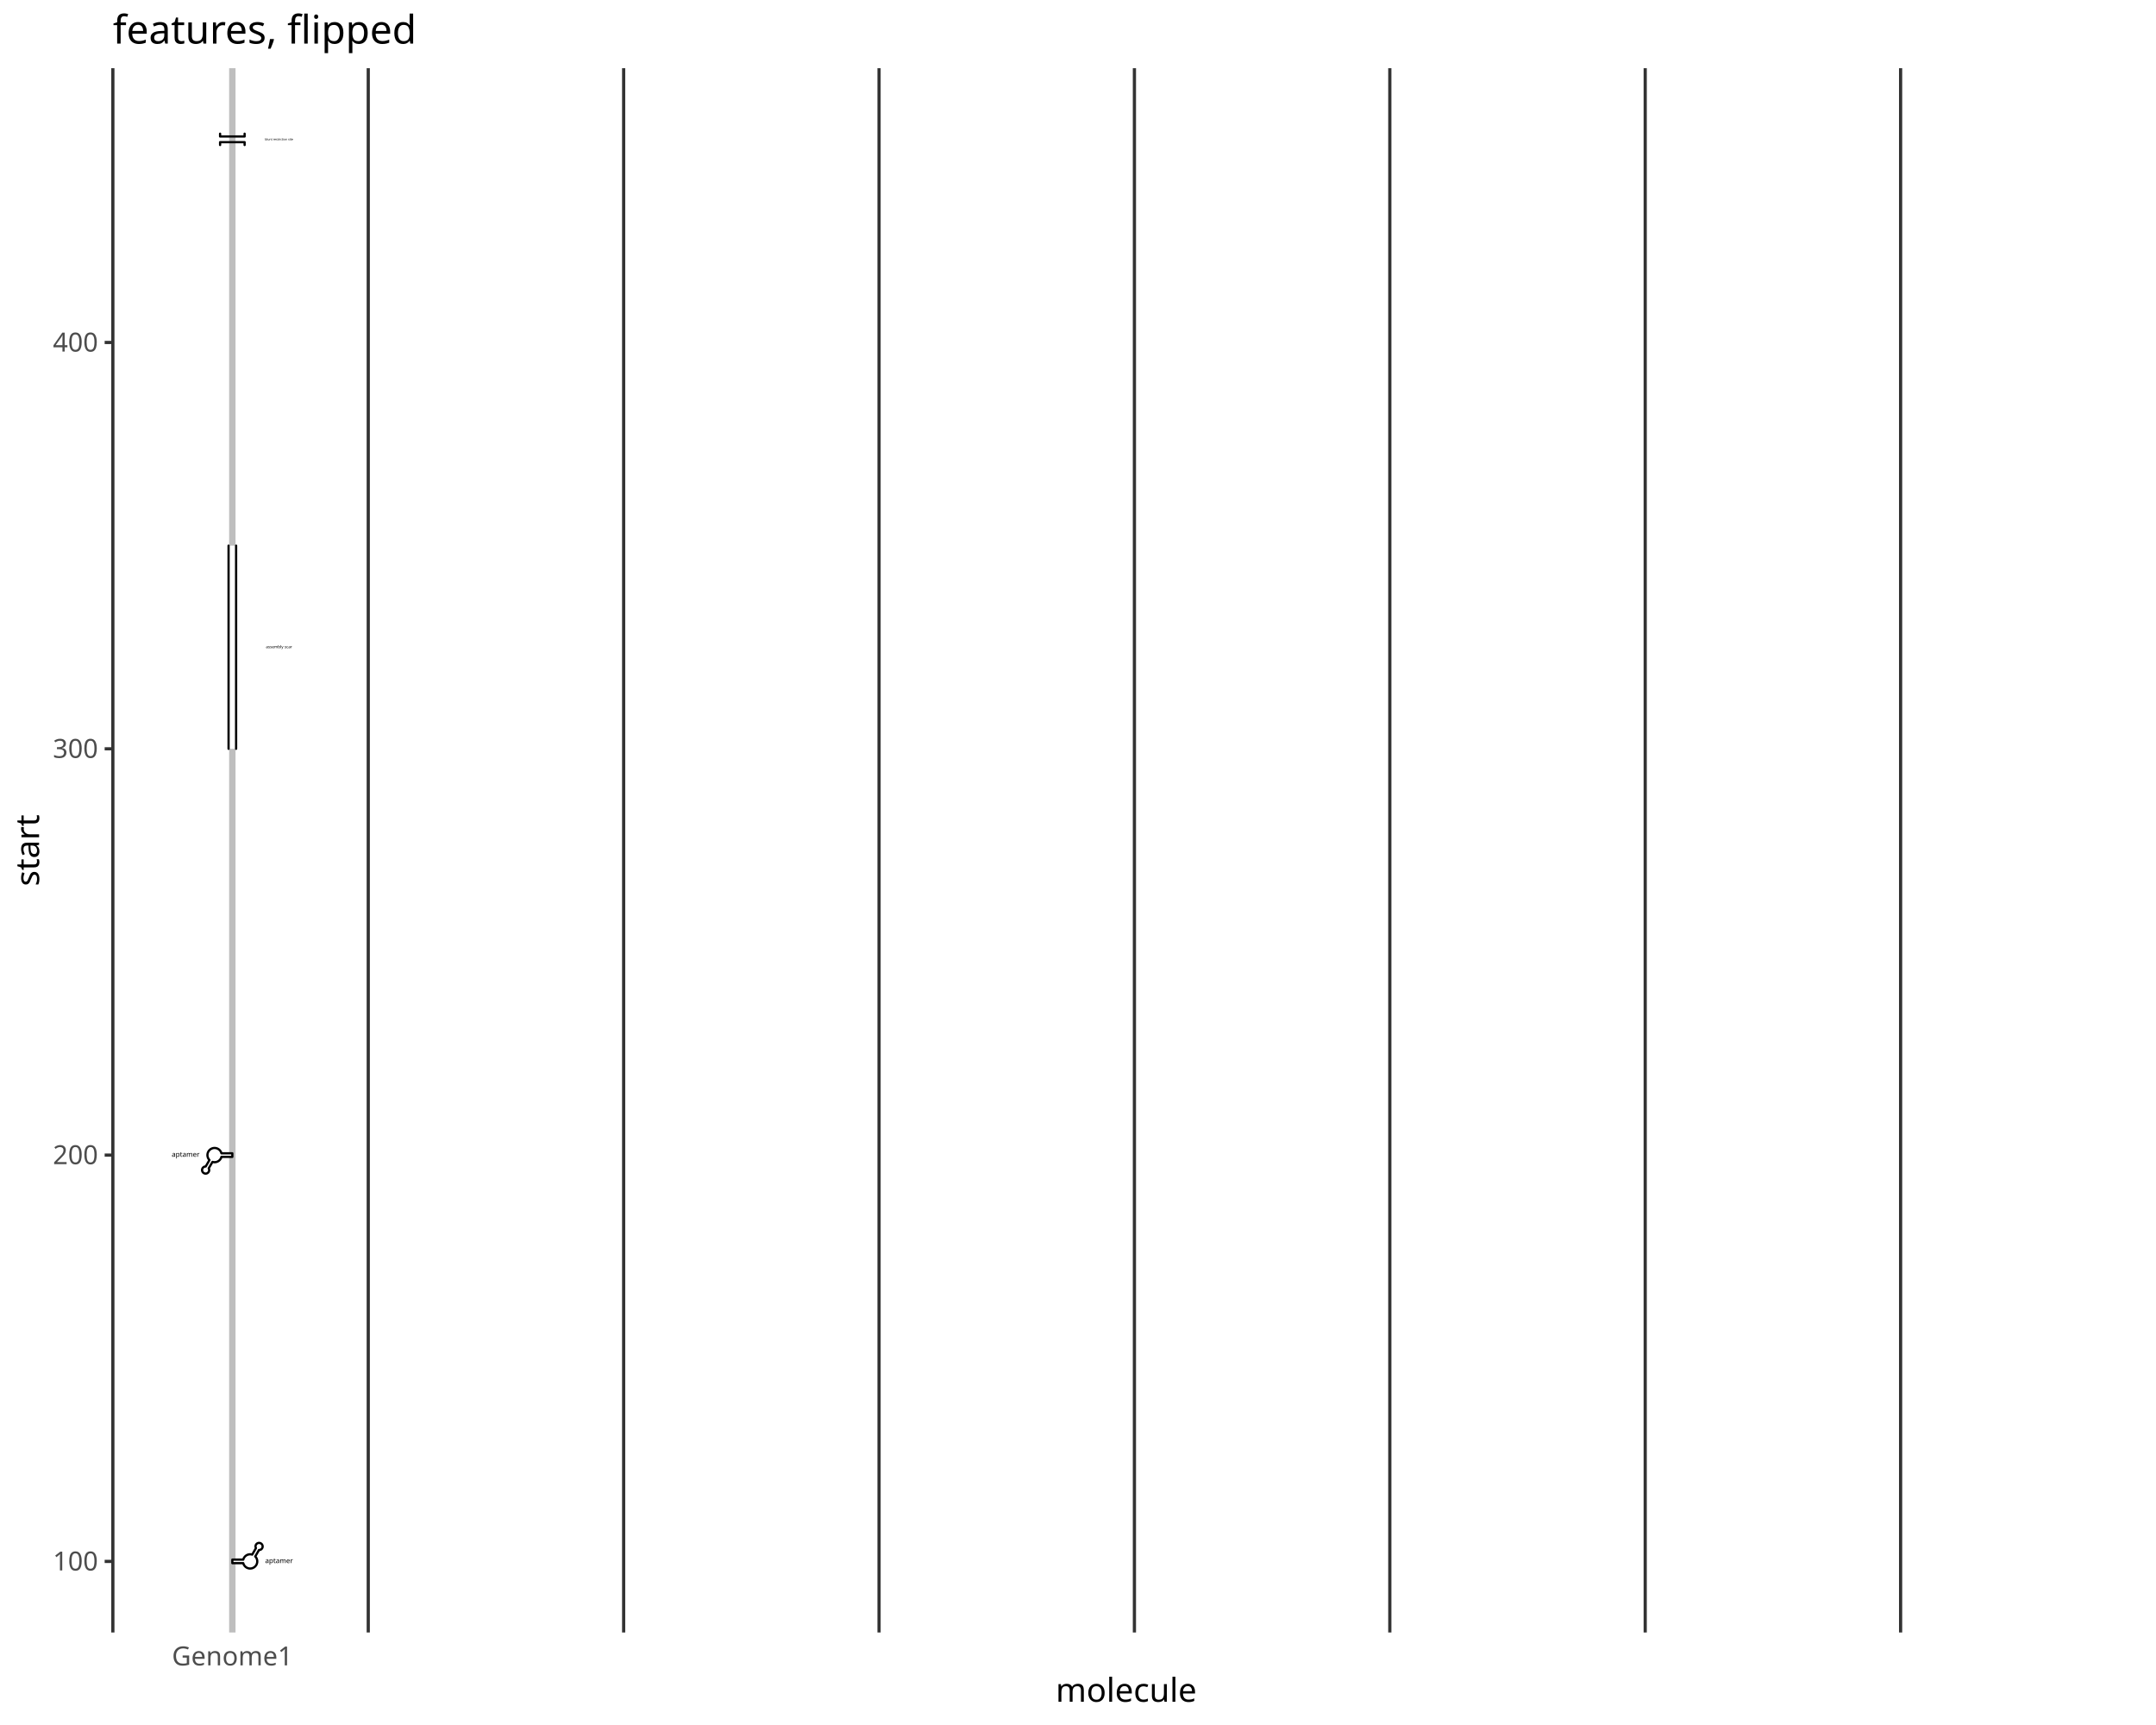
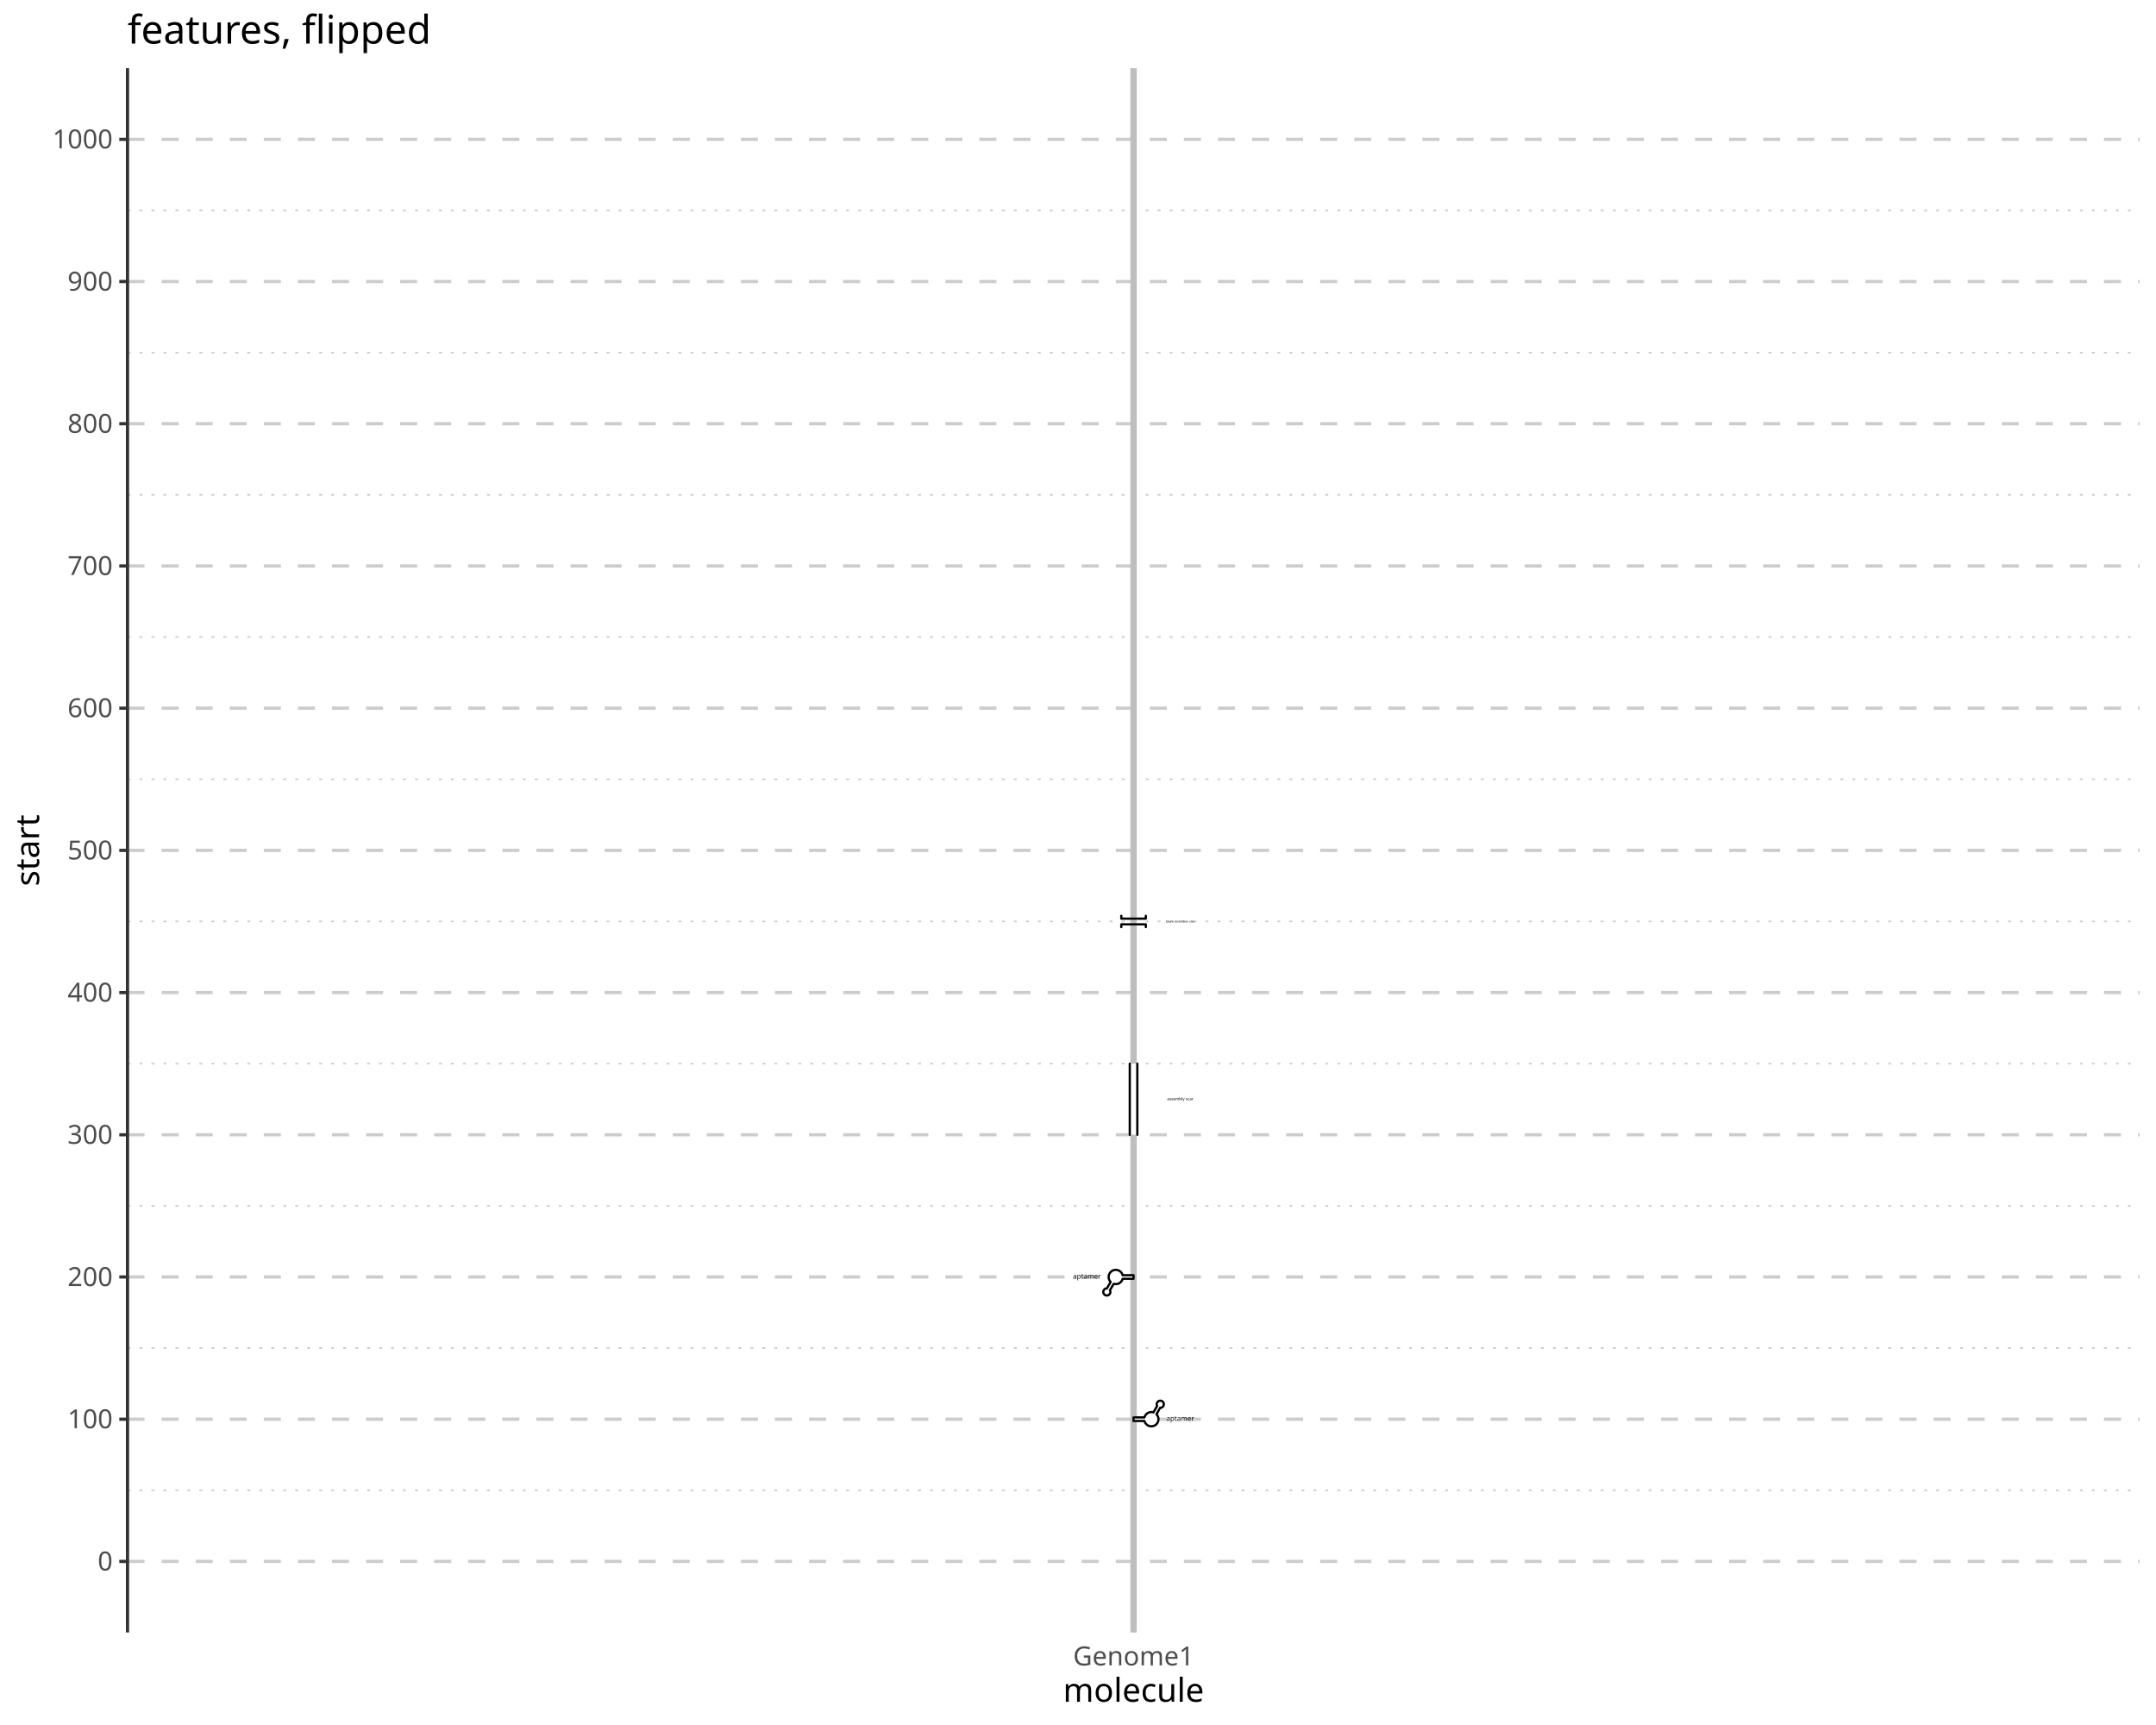
<svg xmlns="http://www.w3.org/2000/svg" class="svglite" data-engine-version="2.0" width="720.00pt" height="576.00pt" viewBox="0 0 720.00 576.00">
  <defs>
    <style type="text/css">
    .svglite line, .svglite polyline, .svglite polygon, .svglite path, .svglite rect, .svglite circle {
      fill: none;
      stroke: #000000;
      stroke-linecap: round;
      stroke-linejoin: round;
      stroke-miterlimit: 10.00;
    }
  </style>
  </defs>
  <rect width="100%" height="100%" style="stroke: none; fill: #FFFFFF;" />
  <defs>
    <clipPath id="cpMC4wMHw3MjAuMDB8MC4wMHw1NzYuMDA=">
      <rect x="0.00" y="0.00" width="720.00" height="576.00" />
    </clipPath>
  </defs>
  <g clip-path="url(#cpMC4wMHw3MjAuMDB8MC4wMHw1NzYuMDA=)">
-     <rect x="-0" y="0.00" width="720.00" height="576.00" style="stroke-width: 1.07; stroke: #FFFFFF; fill: #FFFFFF;" />
+     <rect x="0.00" y="0.00" width="720.00" height="576.00" style="stroke-width: 1.07; stroke: #FFFFFF; fill: #FFFFFF;" />
  </g>
  <defs>
-     <clipPath id="cpMzcuNjl8MTE3LjUwfDIyLjc4fDU0NS4xMQ==">
-       <rect x="37.69" y="22.78" width="79.81" height="522.33" />
+     <clipPath id="cpNDIuNTh8NzE0LjUyfDIyLjc4fDU0NS4xMQ==">
+       <rect x="42.58" y="22.78" width="671.94" height="522.33" />
    </clipPath>
  </defs>
-   <g clip-path="url(#cpMzcuNjl8MTE3LjUwfDIyLjc4fDU0NS4xMQ==)">
-     <polyline points="77.59,545.11 77.59,22.78 " style="stroke-width: 2.13; stroke: #BEBEBE; stroke-linecap: butt;" />
-     <polygon points="77.59,520.78 81.24,520.78 81.24,520.78 81.27,520.67 81.30,520.57 81.34,520.47 81.38,520.37 81.43,520.27 81.48,520.18 81.54,520.09 81.60,520.00 81.66,519.91 81.73,519.83 81.80,519.75 81.87,519.68 81.95,519.60 82.03,519.53 82.11,519.47 82.20,519.41 82.29,519.35 82.38,519.29 82.47,519.24 82.57,519.20 82.67,519.16 82.77,519.12 82.87,519.09 82.98,519.06 83.09,519.04 83.20,519.02 83.31,519.00 83.42,519.00 83.53,518.99 83.53,518.99 83.56,518.99 83.58,518.99 83.61,518.99 83.63,519.00 83.66,519.00 83.68,519.00 83.71,519.00 83.73,519.00 83.76,519.00 83.78,519.01 83.81,519.01 83.83,519.01 83.85,519.01 83.88,519.02 83.90,519.02 83.93,519.03 83.95,519.03 83.97,519.03 84.00,519.04 84.02,519.04 84.04,519.05 84.07,519.05 84.09,519.06 84.11,519.06 84.14,519.07 84.16,519.08 84.18,519.08 84.21,519.09 84.23,519.10 85.47,516.94 85.47,516.94 85.47,516.92 85.46,516.91 85.45,516.89 85.44,516.87 85.43,516.85 85.42,516.83 85.42,516.82 85.41,516.80 85.40,516.78 85.39,516.76 85.39,516.74 85.38,516.72 85.38,516.70 85.37,516.68 85.36,516.67 85.36,516.65 85.36,516.63 85.35,516.61 85.35,516.59 85.34,516.57 85.34,516.55 85.34,516.53 85.34,516.51 85.33,516.49 85.33,516.47 85.33,516.44 85.33,516.42 85.33,516.40 85.33,516.38 85.33,516.38 85.33,516.31 85.34,516.25 85.34,516.18 85.36,516.12 85.37,516.06 85.39,515.99 85.42,515.93 85.44,515.88 85.47,515.82 85.50,515.76 85.54,515.71 85.57,515.66 85.61,515.61 85.65,515.56 85.70,515.52 85.75,515.48 85.79,515.44 85.85,515.40 85.90,515.37 85.95,515.33 86.01,515.31 86.07,515.28 86.13,515.26 86.19,515.24 86.25,515.22 86.32,515.21 86.38,515.20 86.45,515.20 86.52,515.19 86.52,515.19 86.58,515.20 86.65,515.20 86.72,515.21 86.78,515.22 86.84,515.24 86.90,515.26 86.96,515.28 87.02,515.31 87.08,515.33 87.13,515.37 87.19,515.40 87.24,515.44 87.29,515.48 87.33,515.52 87.38,515.56 87.42,515.61 87.46,515.66 87.50,515.71 87.53,515.76 87.56,515.82 87.59,515.88 87.62,515.93 87.64,515.99 87.66,516.06 87.68,516.12 87.69,516.18 87.70,516.25 87.70,516.31 87.71,516.38 87.71,516.38 87.70,516.45 87.70,516.52 87.69,516.58 87.68,516.65 87.66,516.71 87.64,516.77 87.62,516.83 87.59,516.89 87.56,516.94 87.53,517.00 87.50,517.05 87.46,517.10 87.42,517.15 87.38,517.20 87.33,517.24 87.29,517.29 87.24,517.33 87.19,517.36 87.13,517.40 87.08,517.43 87.02,517.46 86.96,517.48 86.90,517.51 86.84,517.52 86.78,517.54 86.72,517.55 86.65,517.56 86.58,517.57 86.52,517.57 86.52,517.57 86.52,517.57 86.51,517.57 86.51,517.57 86.51,517.57 86.51,517.57 86.51,517.57 86.51,517.57 86.51,517.57 86.51,517.57 86.51,517.57 86.50,517.57 86.50,517.57 86.50,517.57 86.50,517.57 86.50,517.57 86.50,517.57 86.50,517.57 86.50,517.57 86.50,517.57 86.49,517.57 86.49,517.57 86.49,517.57 86.49,517.57 86.49,517.57 86.49,517.57 86.49,517.57 86.49,517.57 86.49,517.57 86.49,517.57 85.24,519.72 85.24,519.72 85.28,519.76 85.33,519.81 85.37,519.86 85.40,519.91 85.44,519.95 85.48,520.00 85.51,520.05 85.55,520.11 85.58,520.16 85.61,520.21 85.64,520.27 85.67,520.32 85.69,520.38 85.72,520.44 85.74,520.49 85.77,520.55 85.79,520.61 85.81,520.67 85.82,520.73 85.84,520.79 85.86,520.86 85.87,520.92 85.88,520.98 85.89,521.04 85.90,521.11 85.90,521.17 85.91,521.24 85.91,521.30 85.91,521.37 85.91,521.37 85.91,521.51 85.90,521.64 85.88,521.77 85.85,521.90 85.82,522.02 85.78,522.15 85.74,522.27 85.69,522.38 85.63,522.50 85.57,522.61 85.50,522.71 85.42,522.81 85.34,522.91 85.26,523.01 85.17,523.09 85.08,523.18 84.98,523.26 84.88,523.33 84.77,523.40 84.66,523.46 84.55,523.52 84.43,523.57 84.31,523.62 84.19,523.66 84.06,523.69 83.93,523.71 83.80,523.73 83.67,523.74 83.53,523.75 83.53,523.75 83.42,523.74 83.31,523.74 83.20,523.72 83.09,523.71 82.98,523.68 82.87,523.65 82.77,523.62 82.67,523.58 82.57,523.54 82.47,523.50 82.38,523.45 82.29,523.39 82.20,523.33 82.11,523.27 82.03,523.21 81.95,523.14 81.87,523.06 81.80,522.99 81.73,522.91 81.66,522.83 81.60,522.74 81.54,522.65 81.48,522.56 81.43,522.47 81.38,522.37 81.34,522.27 81.30,522.17 81.27,522.07 81.24,521.96 77.59,521.96 " style="stroke-width: 0.75; fill: #FFFFFF;" />
-     <polygon points="77.59,386.29 73.95,386.29 73.95,386.29 73.92,386.40 73.89,386.50 73.85,386.60 73.80,386.70 73.76,386.80 73.71,386.89 73.65,386.98 73.59,387.07 73.53,387.16 73.46,387.24 73.39,387.32 73.32,387.39 73.24,387.47 73.16,387.54 73.07,387.60 72.99,387.66 72.90,387.72 72.81,387.78 72.71,387.83 72.62,387.87 72.52,387.91 72.41,387.95 72.31,387.98 72.21,388.01 72.10,388.04 71.99,388.05 71.88,388.07 71.77,388.07 71.65,388.08 71.65,388.08 71.63,388.08 71.60,388.08 71.58,388.08 71.55,388.08 71.53,388.07 71.50,388.07 71.48,388.07 71.45,388.07 71.43,388.07 71.40,388.06 71.38,388.06 71.36,388.06 71.33,388.06 71.31,388.05 71.28,388.05 71.26,388.04 71.24,388.04 71.21,388.04 71.19,388.03 71.16,388.03 71.14,388.02 71.12,388.02 71.09,388.01 71.07,388.01 71.05,388.00 71.02,387.99 71.00,387.99 70.98,387.98 70.96,387.97 69.71,390.13 69.71,390.13 69.72,390.15 69.73,390.16 69.74,390.18 69.75,390.20 69.76,390.22 69.76,390.24 69.77,390.25 69.78,390.27 69.79,390.29 69.79,390.31 69.80,390.33 69.80,390.35 69.81,390.37 69.82,390.39 69.82,390.41 69.83,390.42 69.83,390.44 69.83,390.46 69.84,390.48 69.84,390.50 69.85,390.52 69.85,390.54 69.85,390.56 69.85,390.58 69.85,390.61 69.86,390.63 69.86,390.65 69.86,390.67 69.86,390.69 69.86,390.69 69.86,390.76 69.85,390.82 69.84,390.89 69.83,390.95 69.81,391.02 69.79,391.08 69.77,391.14 69.74,391.20 69.72,391.25 69.68,391.31 69.65,391.36 69.61,391.41 69.57,391.46 69.53,391.51 69.49,391.55 69.44,391.59 69.39,391.63 69.34,391.67 69.29,391.70 69.23,391.74 69.18,391.76 69.12,391.79 69.06,391.81 69.00,391.83 68.93,391.85 68.87,391.86 68.80,391.87 68.74,391.88 68.67,391.88 68.67,391.88 68.60,391.88 68.54,391.87 68.47,391.86 68.41,391.85 68.34,391.83 68.28,391.81 68.22,391.79 68.16,391.76 68.11,391.74 68.05,391.70 68.00,391.67 67.95,391.63 67.90,391.59 67.85,391.55 67.81,391.51 67.76,391.46 67.73,391.41 67.69,391.36 67.65,391.31 67.62,391.25 67.59,391.20 67.57,391.14 67.55,391.08 67.53,391.02 67.51,390.95 67.50,390.89 67.49,390.82 67.48,390.76 67.48,390.69 67.48,390.69 67.48,390.62 67.49,390.55 67.50,390.49 67.51,390.43 67.53,390.36 67.55,390.30 67.57,390.24 67.59,390.18 67.62,390.13 67.65,390.07 67.69,390.02 67.73,389.97 67.76,389.92 67.81,389.87 67.85,389.83 67.90,389.78 67.95,389.74 68.00,389.71 68.05,389.67 68.11,389.64 68.16,389.61 68.22,389.59 68.28,389.57 68.34,389.55 68.41,389.53 68.47,389.52 68.54,389.51 68.60,389.50 68.67,389.50 68.67,389.50 68.67,389.50 68.67,389.50 68.67,389.50 68.67,389.50 68.67,389.50 68.68,389.50 68.68,389.50 68.68,389.50 68.68,389.50 68.68,389.50 68.68,389.50 68.68,389.50 68.68,389.50 68.68,389.50 68.69,389.50 68.69,389.50 68.69,389.50 68.69,389.50 68.69,389.50 68.69,389.50 68.69,389.50 68.69,389.50 68.69,389.50 68.70,389.50 68.70,389.50 68.70,389.50 68.70,389.50 68.70,389.50 68.70,389.50 69.94,387.35 69.94,387.35 69.90,387.31 69.86,387.26 69.82,387.21 69.78,387.17 69.74,387.12 69.71,387.07 69.67,387.02 69.64,386.96 69.61,386.91 69.58,386.86 69.55,386.80 69.52,386.75 69.49,386.69 69.47,386.63 69.44,386.58 69.42,386.52 69.40,386.46 69.38,386.40 69.36,386.34 69.35,386.28 69.33,386.22 69.32,386.15 69.31,386.09 69.30,386.03 69.29,385.96 69.28,385.90 69.28,385.83 69.28,385.77 69.27,385.70 69.27,385.70 69.28,385.57 69.29,385.43 69.31,385.30 69.33,385.17 69.37,385.05 69.40,384.92 69.45,384.80 69.50,384.69 69.56,384.57 69.62,384.46 69.69,384.36 69.76,384.26 69.84,384.16 69.93,384.06 70.02,383.98 70.11,383.89 70.21,383.81 70.31,383.74 70.42,383.67 70.53,383.61 70.64,383.55 70.76,383.50 70.88,383.45 71.00,383.41 71.12,383.38 71.25,383.36 71.38,383.34 71.52,383.33 71.65,383.32 71.65,383.32 71.77,383.33 71.88,383.33 71.99,383.35 72.10,383.37 72.21,383.39 72.31,383.42 72.41,383.45 72.52,383.49 72.62,383.53 72.71,383.57 72.81,383.62 72.90,383.68 72.99,383.74 73.07,383.80 73.16,383.86 73.24,383.93 73.32,384.01 73.39,384.08 73.46,384.16 73.53,384.24 73.59,384.33 73.65,384.42 73.71,384.51 73.76,384.60 73.80,384.70 73.85,384.80 73.89,384.90 73.92,385.00 73.95,385.11 77.59,385.11 " style="stroke-width: 0.75; fill: #FFFFFF;" />
-     <text x="93.18" y="521.93" text-anchor="middle" style="font-size: 2.32px; font-family: sans;" textLength="8.50px" lengthAdjust="spacingAndGlyphs">aptamer</text>
-     <text x="62.00" y="386.26" text-anchor="middle" style="font-size: 2.32px; font-family: sans;" textLength="8.50px" lengthAdjust="spacingAndGlyphs">aptamer</text>
-     <polygon points="76.33,250.03 76.33,182.20 78.85,182.20 78.85,250.03 " style="stroke-width: 0.75; stroke: none; fill: #FFFFFF;" />
-     <polyline points="76.33,250.03 76.33,182.20 " style="stroke-width: 0.75;" />
-     <polyline points="78.85,182.20 78.85,250.03 " style="stroke-width: 0.75;" />
-     <text x="93.18" y="216.43" text-anchor="middle" style="font-size: 1.33px; font-family: sans;" textLength="8.50px" lengthAdjust="spacingAndGlyphs">assembly scar</text>
-     <polyline points="73.50,48.42 73.50,47.47 81.69,47.47 81.69,48.42 " style="stroke-width: 0.75;" />
-     <polyline points="73.50,44.64 73.50,45.58 81.69,45.58 81.69,44.64 " style="stroke-width: 0.75;" />
-     <text x="93.18" y="46.86" text-anchor="middle" style="font-size: 0.99px; font-family: sans;" textLength="8.50px" lengthAdjust="spacingAndGlyphs">blunt restriction site</text>
+   <g clip-path="url(#cpNDIuNTh8NzE0LjUyfDIyLjc4fDU0NS4xMQ==)">
+     <polyline points="42.58,497.63 714.52,497.63 " style="stroke-width: 0.53; stroke: #CCCCCC; stroke-dasharray: 1.00,3.00; stroke-linecap: butt;" />
+     <polyline points="42.58,450.14 714.52,450.14 " style="stroke-width: 0.53; stroke: #CCCCCC; stroke-dasharray: 1.00,3.00; stroke-linecap: butt;" />
+     <polyline points="42.58,402.66 714.52,402.66 " style="stroke-width: 0.53; stroke: #CCCCCC; stroke-dasharray: 1.00,3.00; stroke-linecap: butt;" />
+     <polyline points="42.58,355.17 714.52,355.17 " style="stroke-width: 0.53; stroke: #CCCCCC; stroke-dasharray: 1.00,3.00; stroke-linecap: butt;" />
+     <polyline points="42.58,307.69 714.52,307.69 " style="stroke-width: 0.53; stroke: #CCCCCC; stroke-dasharray: 1.00,3.00; stroke-linecap: butt;" />
+     <polyline points="42.58,260.21 714.52,260.21 " style="stroke-width: 0.53; stroke: #CCCCCC; stroke-dasharray: 1.00,3.00; stroke-linecap: butt;" />
+     <polyline points="42.58,212.72 714.52,212.72 " style="stroke-width: 0.53; stroke: #CCCCCC; stroke-dasharray: 1.00,3.00; stroke-linecap: butt;" />
+     <polyline points="42.58,165.24 714.52,165.24 " style="stroke-width: 0.53; stroke: #CCCCCC; stroke-dasharray: 1.00,3.00; stroke-linecap: butt;" />
+     <polyline points="42.58,117.75 714.52,117.75 " style="stroke-width: 0.53; stroke: #CCCCCC; stroke-dasharray: 1.00,3.00; stroke-linecap: butt;" />
+     <polyline points="42.58,70.27 714.52,70.27 " style="stroke-width: 0.53; stroke: #CCCCCC; stroke-dasharray: 1.00,3.00; stroke-linecap: butt;" />
+     <polyline points="42.58,521.37 714.52,521.37 " style="stroke-width: 1.07; stroke: #CCCCCC; stroke-dasharray: 5.69,5.69; stroke-linecap: butt;" />
+     <polyline points="42.58,473.89 714.52,473.89 " style="stroke-width: 1.07; stroke: #CCCCCC; stroke-dasharray: 5.69,5.69; stroke-linecap: butt;" />
+     <polyline points="42.58,426.40 714.52,426.40 " style="stroke-width: 1.07; stroke: #CCCCCC; stroke-dasharray: 5.69,5.69; stroke-linecap: butt;" />
+     <polyline points="42.58,378.92 714.52,378.92 " style="stroke-width: 1.07; stroke: #CCCCCC; stroke-dasharray: 5.69,5.69; stroke-linecap: butt;" />
+     <polyline points="42.58,331.43 714.52,331.43 " style="stroke-width: 1.07; stroke: #CCCCCC; stroke-dasharray: 5.69,5.69; stroke-linecap: butt;" />
+     <polyline points="42.58,283.95 714.52,283.95 " style="stroke-width: 1.07; stroke: #CCCCCC; stroke-dasharray: 5.69,5.69; stroke-linecap: butt;" />
+     <polyline points="42.58,236.46 714.52,236.46 " style="stroke-width: 1.07; stroke: #CCCCCC; stroke-dasharray: 5.69,5.69; stroke-linecap: butt;" />
+     <polyline points="42.58,188.98 714.52,188.98 " style="stroke-width: 1.07; stroke: #CCCCCC; stroke-dasharray: 5.69,5.69; stroke-linecap: butt;" />
+     <polyline points="42.58,141.49 714.52,141.49 " style="stroke-width: 1.07; stroke: #CCCCCC; stroke-dasharray: 5.69,5.69; stroke-linecap: butt;" />
+     <polyline points="42.58,94.01 714.52,94.01 " style="stroke-width: 1.07; stroke: #CCCCCC; stroke-dasharray: 5.69,5.69; stroke-linecap: butt;" />
+     <polyline points="42.58,46.53 714.52,46.53 " style="stroke-width: 1.07; stroke: #CCCCCC; stroke-dasharray: 5.69,5.69; stroke-linecap: butt;" />
+     <polyline points="378.55,545.11 378.55,22.78 " style="stroke-width: 2.13; stroke: #BEBEBE; stroke-linecap: butt;" />
+     <polygon points="378.55,473.29 382.19,473.29 382.19,473.29 382.22,473.19 382.26,473.08 382.30,472.98 382.34,472.88 382.39,472.79 382.44,472.69 382.50,472.60 382.55,472.51 382.62,472.43 382.68,472.35 382.76,472.27 382.83,472.19 382.91,472.12 382.99,472.05 383.07,471.98 383.16,471.92 383.25,471.86 383.34,471.81 383.43,471.76 383.53,471.71 383.63,471.67 383.73,471.63 383.83,471.60 383.94,471.57 384.05,471.55 384.16,471.53 384.27,471.52 384.38,471.51 384.49,471.51 384.49,471.51 384.52,471.51 384.54,471.51 384.57,471.51 384.59,471.51 384.62,471.51 384.64,471.51 384.67,471.52 384.69,471.52 384.72,471.52 384.74,471.52 384.76,471.52 384.79,471.53 384.81,471.53 384.84,471.53 384.86,471.54 384.88,471.54 384.91,471.55 384.93,471.55 384.96,471.55 384.98,471.56 385.00,471.56 385.03,471.57 385.05,471.57 385.07,471.58 385.10,471.59 385.12,471.59 385.14,471.60 385.17,471.61 385.19,471.61 386.43,469.46 386.43,469.46 386.42,469.44 386.41,469.42 386.41,469.40 386.40,469.39 386.39,469.37 386.38,469.35 386.37,469.33 386.37,469.31 386.36,469.30 386.35,469.28 386.35,469.26 386.34,469.24 386.33,469.22 386.33,469.20 386.32,469.18 386.32,469.16 386.31,469.14 386.31,469.12 386.31,469.10 386.30,469.08 386.30,469.06 386.30,469.04 386.29,469.02 386.29,469.00 386.29,468.98 386.29,468.96 386.29,468.94 386.29,468.92 386.29,468.90 386.29,468.90 386.29,468.83 386.29,468.76 386.30,468.70 386.32,468.63 386.33,468.57 386.35,468.51 386.37,468.45 386.40,468.39 386.43,468.33 386.46,468.28 386.49,468.23 386.53,468.18 386.57,468.13 386.61,468.08 386.66,468.03 386.70,467.99 386.75,467.95 386.80,467.92 386.86,467.88 386.91,467.85 386.97,467.82 387.03,467.80 387.09,467.77 387.15,467.75 387.21,467.74 387.28,467.73 387.34,467.72 387.41,467.71 387.48,467.71 387.48,467.71 387.54,467.71 387.61,467.72 387.67,467.73 387.74,467.74 387.80,467.75 387.86,467.77 387.92,467.80 387.98,467.82 388.04,467.85 388.09,467.88 388.15,467.92 388.20,467.95 388.25,467.99 388.29,468.03 388.34,468.08 388.38,468.13 388.42,468.18 388.46,468.23 388.49,468.28 388.52,468.33 388.55,468.39 388.58,468.45 388.60,468.51 388.62,468.57 388.63,468.63 388.65,468.70 388.66,468.76 388.66,468.83 388.66,468.90 388.66,468.90 388.66,468.96 388.66,469.03 388.65,469.10 388.63,469.16 388.62,469.22 388.60,469.29 388.58,469.35 388.55,469.40 388.52,469.46 388.49,469.52 388.46,469.57 388.42,469.62 388.38,469.67 388.34,469.72 388.29,469.76 388.25,469.80 388.20,469.84 388.15,469.88 388.09,469.91 388.04,469.94 387.98,469.97 387.92,470.00 387.86,470.02 387.80,470.04 387.74,470.06 387.67,470.07 387.61,470.08 387.54,470.08 387.48,470.09 387.48,470.09 387.47,470.09 387.47,470.09 387.47,470.09 387.47,470.09 387.47,470.09 387.47,470.09 387.47,470.09 387.47,470.09 387.47,470.08 387.46,470.08 387.46,470.08 387.46,470.08 387.46,470.08 387.46,470.08 387.46,470.08 387.46,470.08 387.46,470.08 387.46,470.08 387.45,470.08 387.45,470.08 387.45,470.08 387.45,470.08 387.45,470.08 387.45,470.08 387.45,470.08 387.45,470.08 387.45,470.08 387.45,470.08 387.44,470.08 386.20,472.24 386.20,472.24 386.24,472.28 386.28,472.33 386.32,472.37 386.36,472.42 386.40,472.47 386.44,472.52 386.47,472.57 386.51,472.62 386.54,472.68 386.57,472.73 386.60,472.78 386.63,472.84 386.65,472.89 386.68,472.95 386.70,473.01 386.72,473.07 386.75,473.13 386.77,473.19 386.78,473.25 386.80,473.31 386.81,473.37 386.83,473.43 386.84,473.50 386.85,473.56 386.86,473.62 386.86,473.69 386.87,473.75 386.87,473.82 386.87,473.89 386.87,473.89 386.87,474.02 386.86,474.15 386.84,474.28 386.81,474.41 386.78,474.54 386.74,474.66 386.70,474.78 386.64,474.90 386.59,475.01 386.52,475.12 386.46,475.23 386.38,475.33 386.30,475.43 386.22,475.52 386.13,475.61 386.04,475.69 385.94,475.77 385.84,475.85 385.73,475.92 385.62,475.98 385.51,476.04 385.39,476.09 385.27,476.13 385.15,476.17 385.02,476.20 384.89,476.23 384.76,476.25 384.63,476.26 384.49,476.26 384.49,476.26 384.38,476.26 384.27,476.25 384.16,476.24 384.05,476.22 383.94,476.20 383.83,476.17 383.73,476.14 383.63,476.10 383.53,476.06 383.43,476.01 383.34,475.96 383.25,475.91 383.16,475.85 383.07,475.79 382.99,475.72 382.91,475.65 382.83,475.58 382.76,475.50 382.68,475.42 382.62,475.34 382.55,475.26 382.49,475.17 382.44,475.08 382.39,474.98 382.34,474.89 382.30,474.79 382.26,474.69 382.22,474.59 382.19,474.48 378.55,474.48 " style="stroke-width: 0.75; fill: #FFFFFF;" />
+     <polygon points="378.55,427.00 374.91,427.00 374.91,427.00 374.88,427.10 374.84,427.20 374.81,427.30 374.76,427.40 374.72,427.50 374.66,427.59 374.61,427.68 374.55,427.77 374.49,427.86 374.42,427.94 374.35,428.02 374.27,428.10 374.20,428.17 374.12,428.24 374.03,428.30 373.95,428.37 373.86,428.42 373.77,428.48 373.67,428.53 373.57,428.57 373.47,428.62 373.37,428.65 373.27,428.69 373.16,428.71 373.06,428.74 372.95,428.75 372.84,428.77 372.72,428.78 372.61,428.78 372.61,428.78 372.58,428.78 372.56,428.78 372.54,428.78 372.51,428.78 372.49,428.78 372.46,428.77 372.44,428.77 372.41,428.77 372.39,428.77 372.36,428.77 372.34,428.76 372.31,428.76 372.29,428.76 372.27,428.75 372.24,428.75 372.22,428.75 372.19,428.74 372.17,428.74 372.15,428.73 372.12,428.73 372.10,428.72 372.08,428.72 372.05,428.71 372.03,428.71 372.01,428.70 371.98,428.69 371.96,428.69 371.94,428.68 371.92,428.67 370.67,430.83 370.67,430.83 370.68,430.85 370.69,430.87 370.70,430.88 370.71,430.90 370.71,430.92 370.72,430.94 370.73,430.96 370.74,430.97 370.74,430.99 370.75,431.01 370.76,431.03 370.76,431.05 370.77,431.07 370.77,431.09 370.78,431.11 370.78,431.13 370.79,431.15 370.79,431.17 370.80,431.18 370.80,431.20 370.80,431.22 370.81,431.25 370.81,431.27 370.81,431.29 370.81,431.31 370.81,431.33 370.82,431.35 370.82,431.37 370.82,431.39 370.82,431.39 370.81,431.46 370.81,431.52 370.80,431.59 370.79,431.65 370.77,431.72 370.75,431.78 370.73,431.84 370.70,431.90 370.67,431.95 370.64,432.01 370.61,432.06 370.57,432.11 370.53,432.16 370.49,432.21 370.45,432.25 370.40,432.29 370.35,432.33 370.30,432.37 370.25,432.41 370.19,432.44 370.13,432.47 370.08,432.49 370.02,432.51 369.95,432.53 369.89,432.55 369.83,432.56 369.76,432.57 369.70,432.58 369.63,432.58 369.63,432.58 369.56,432.58 369.49,432.57 369.43,432.56 369.36,432.55 369.30,432.53 369.24,432.51 369.18,432.49 369.12,432.47 369.06,432.44 369.01,432.41 368.96,432.37 368.91,432.33 368.86,432.29 368.81,432.25 368.77,432.21 368.72,432.16 368.68,432.11 368.65,432.06 368.61,432.01 368.58,431.95 368.55,431.90 368.53,431.84 368.50,431.78 368.48,431.72 368.47,431.65 368.46,431.59 368.45,431.52 368.44,431.46 368.44,431.39 368.44,431.39 368.44,431.32 368.45,431.26 368.46,431.19 368.47,431.13 368.48,431.06 368.50,431.00 368.53,430.94 368.55,430.88 368.58,430.83 368.61,430.77 368.65,430.72 368.68,430.67 368.72,430.62 368.77,430.57 368.81,430.53 368.86,430.49 368.91,430.45 368.96,430.41 369.01,430.37 369.06,430.34 369.12,430.31 369.18,430.29 369.24,430.27 369.30,430.25 369.36,430.23 369.43,430.22 369.49,430.21 369.56,430.20 369.63,430.20 369.63,430.20 369.63,430.20 369.63,430.20 369.63,430.20 369.63,430.20 369.63,430.20 369.63,430.20 369.64,430.20 369.64,430.20 369.64,430.20 369.64,430.20 369.64,430.20 369.64,430.20 369.64,430.20 369.64,430.20 369.64,430.20 369.65,430.20 369.65,430.20 369.65,430.20 369.65,430.20 369.65,430.20 369.65,430.20 369.65,430.20 369.65,430.20 369.65,430.20 369.65,430.20 369.66,430.20 369.66,430.20 369.66,430.20 369.66,430.20 370.90,428.05 370.90,428.05 370.86,428.01 370.82,427.96 370.78,427.91 370.74,427.87 370.70,427.82 370.67,427.77 370.63,427.72 370.60,427.66 370.57,427.61 370.53,427.56 370.51,427.50 370.48,427.45 370.45,427.39 370.42,427.34 370.40,427.28 370.38,427.22 370.36,427.16 370.34,427.10 370.32,427.04 370.30,426.98 370.29,426.92 370.28,426.85 370.27,426.79 370.26,426.73 370.25,426.66 370.24,426.60 370.24,426.53 370.23,426.47 370.23,426.40 370.23,426.40 370.24,426.27 370.25,426.13 370.27,426.00 370.29,425.87 370.32,425.75 370.36,425.63 370.41,425.51 370.46,425.39 370.52,425.28 370.58,425.17 370.65,425.06 370.72,424.96 370.80,424.86 370.89,424.77 370.97,424.68 371.07,424.59 371.17,424.51 371.27,424.44 371.37,424.37 371.48,424.31 371.60,424.25 371.71,424.20 371.83,424.15 371.96,424.12 372.08,424.08 372.21,424.06 372.34,424.04 372.48,424.03 372.61,424.02 372.61,424.02 372.72,424.03 372.84,424.04 372.95,424.05 373.06,424.07 373.16,424.09 373.27,424.12 373.37,424.15 373.48,424.19 373.57,424.23 373.67,424.27 373.77,424.32 373.86,424.38 373.95,424.44 374.03,424.50 374.12,424.56 374.20,424.63 374.27,424.71 374.35,424.78 374.42,424.86 374.49,424.94 374.55,425.03 374.61,425.12 374.66,425.21 374.72,425.30 374.76,425.40 374.81,425.50 374.84,425.60 374.88,425.70 374.91,425.81 378.55,425.81 " style="stroke-width: 0.75; fill: #FFFFFF;" />
+     <text x="394.14" y="474.44" text-anchor="middle" style="font-size: 2.32px; font-family: sans;" textLength="8.50px" lengthAdjust="spacingAndGlyphs">aptamer</text>
+     <text x="362.96" y="426.96" text-anchor="middle" style="font-size: 2.32px; font-family: sans;" textLength="8.50px" lengthAdjust="spacingAndGlyphs">aptamer</text>
+     <polygon points="377.29,378.92 377.29,355.17 379.81,355.17 379.81,378.92 " style="stroke-width: 0.75; stroke: none; fill: #FFFFFF;" />
+     <polyline points="377.29,378.92 377.29,355.17 " style="stroke-width: 0.75;" />
+     <polyline points="379.81,355.17 379.81,378.92 " style="stroke-width: 0.75;" />
+     <text x="394.14" y="367.37" text-anchor="middle" style="font-size: 1.33px; font-family: sans;" textLength="8.50px" lengthAdjust="spacingAndGlyphs">assembly scar</text>
+     <polyline points="374.46,309.58 374.46,308.64 382.65,308.64 382.65,309.58 " style="stroke-width: 0.75;" />
+     <polyline points="374.46,305.80 374.46,306.75 382.65,306.75 382.65,305.80 " style="stroke-width: 0.75;" />
+     <text x="394.14" y="308.03" text-anchor="middle" style="font-size: 0.99px; font-family: sans;" textLength="8.50px" lengthAdjust="spacingAndGlyphs">blunt restriction site</text>
  </g>
  <g clip-path="url(#cpMC4wMHw3MjAuMDB8MC4wMHw1NzYuMDA=)">
</g>
  <defs>
-     <clipPath id="cpMTIyLjk4fDIwMi43OXwyMi43OHw1NDUuMTE=">
-       <rect x="122.98" y="22.78" width="79.81" height="522.33" />
+     <clipPath id="cpNDIuNTh8NzE0LjUyfDIyLjc4fDIyLjc4">
+       <rect x="42.58" y="22.78" width="671.94" height="0.00" />
    </clipPath>
  </defs>
-   <g clip-path="url(#cpMTIyLjk4fDIwMi43OXwyMi43OHw1NDUuMTE=)">
+   <g clip-path="url(#cpNDIuNTh8NzE0LjUyfDIyLjc4fDIyLjc4)">
</g>
  <g clip-path="url(#cpMC4wMHw3MjAuMDB8MC4wMHw1NzYuMDA=)">
- </g>
-   <defs>
-     <clipPath id="cpMjA4LjI3fDI4OC4wOHwyMi43OHw1NDUuMTE=">
-       <rect x="208.27" y="22.78" width="79.81" height="522.33" />
-     </clipPath>
-   </defs>
-   <g clip-path="url(#cpMjA4LjI3fDI4OC4wOHwyMi43OHw1NDUuMTE=)">
- </g>
-   <g clip-path="url(#cpMC4wMHw3MjAuMDB8MC4wMHw1NzYuMDA=)">
- </g>
-   <defs>
-     <clipPath id="cpMjkzLjU2fDM3My4zNnwyMi43OHw1NDUuMTE=">
-       <rect x="293.56" y="22.78" width="79.81" height="522.33" />
-     </clipPath>
-   </defs>
-   <g clip-path="url(#cpMjkzLjU2fDM3My4zNnwyMi43OHw1NDUuMTE=)">
- </g>
-   <g clip-path="url(#cpMC4wMHw3MjAuMDB8MC4wMHw1NzYuMDA=)">
- </g>
-   <defs>
-     <clipPath id="cpMzc4Ljg0fDQ1OC42NXwyMi43OHw1NDUuMTE=">
-       <rect x="378.84" y="22.78" width="79.81" height="522.33" />
-     </clipPath>
-   </defs>
-   <g clip-path="url(#cpMzc4Ljg0fDQ1OC42NXwyMi43OHw1NDUuMTE=)">
- </g>
-   <g clip-path="url(#cpMC4wMHw3MjAuMDB8MC4wMHw1NzYuMDA=)">
- </g>
-   <defs>
-     <clipPath id="cpNDY0LjEzfDU0My45NHwyMi43OHw1NDUuMTE=">
-       <rect x="464.13" y="22.78" width="79.81" height="522.33" />
-     </clipPath>
-   </defs>
-   <g clip-path="url(#cpNDY0LjEzfDU0My45NHwyMi43OHw1NDUuMTE=)">
- </g>
-   <g clip-path="url(#cpMC4wMHw3MjAuMDB8MC4wMHw1NzYuMDA=)">
- </g>
-   <defs>
-     <clipPath id="cpNTQ5LjQyfDYyOS4yM3wyMi43OHw1NDUuMTE=">
-       <rect x="549.42" y="22.78" width="79.81" height="522.33" />
-     </clipPath>
-   </defs>
-   <g clip-path="url(#cpNTQ5LjQyfDYyOS4yM3wyMi43OHw1NDUuMTE=)">
- </g>
-   <g clip-path="url(#cpMC4wMHw3MjAuMDB8MC4wMHw1NzYuMDA=)">
- </g>
-   <defs>
-     <clipPath id="cpNjM0LjcxfDcxNC41MnwyMi43OHw1NDUuMTE=">
-       <rect x="634.71" y="22.78" width="79.81" height="522.33" />
-     </clipPath>
-   </defs>
-   <g clip-path="url(#cpNjM0LjcxfDcxNC41MnwyMi43OHw1NDUuMTE=)">
- </g>
-   <g clip-path="url(#cpMC4wMHw3MjAuMDB8MC4wMHw1NzYuMDA=)">
- </g>
-   <defs>
-     <clipPath id="cpMzcuNjl8MTE3LjUwfDIyLjc4fDIyLjc4">
-       <rect x="37.69" y="22.78" width="79.81" height="0.00" />
-     </clipPath>
-   </defs>
-   <g clip-path="url(#cpMzcuNjl8MTE3LjUwfDIyLjc4fDIyLjc4)">
- </g>
-   <g clip-path="url(#cpMC4wMHw3MjAuMDB8MC4wMHw1NzYuMDA=)">
- </g>
-   <defs>
-     <clipPath id="cpMTIyLjk4fDIwMi43OXwyMi43OHwyMi43OA==">
-       <rect x="122.98" y="22.78" width="79.81" height="0.00" />
-     </clipPath>
-   </defs>
-   <g clip-path="url(#cpMTIyLjk4fDIwMi43OXwyMi43OHwyMi43OA==)">
- </g>
-   <g clip-path="url(#cpMC4wMHw3MjAuMDB8MC4wMHw1NzYuMDA=)">
- </g>
-   <defs>
-     <clipPath id="cpMjA4LjI3fDI4OC4wOHwyMi43OHwyMi43OA==">
-       <rect x="208.27" y="22.78" width="79.81" height="0.00" />
-     </clipPath>
-   </defs>
-   <g clip-path="url(#cpMjA4LjI3fDI4OC4wOHwyMi43OHwyMi43OA==)">
- </g>
-   <g clip-path="url(#cpMC4wMHw3MjAuMDB8MC4wMHw1NzYuMDA=)">
- </g>
-   <defs>
-     <clipPath id="cpMjkzLjU2fDM3My4zNnwyMi43OHwyMi43OA==">
-       <rect x="293.56" y="22.78" width="79.81" height="0.00" />
-     </clipPath>
-   </defs>
-   <g clip-path="url(#cpMjkzLjU2fDM3My4zNnwyMi43OHwyMi43OA==)">
- </g>
-   <g clip-path="url(#cpMC4wMHw3MjAuMDB8MC4wMHw1NzYuMDA=)">
- </g>
-   <defs>
-     <clipPath id="cpMzc4Ljg0fDQ1OC42NXwyMi43OHwyMi43OA==">
-       <rect x="378.84" y="22.78" width="79.81" height="0.00" />
-     </clipPath>
-   </defs>
-   <g clip-path="url(#cpMzc4Ljg0fDQ1OC42NXwyMi43OHwyMi43OA==)">
- </g>
-   <g clip-path="url(#cpMC4wMHw3MjAuMDB8MC4wMHw1NzYuMDA=)">
- </g>
-   <defs>
-     <clipPath id="cpNDY0LjEzfDU0My45NHwyMi43OHwyMi43OA==">
-       <rect x="464.13" y="22.78" width="79.81" height="0.00" />
-     </clipPath>
-   </defs>
-   <g clip-path="url(#cpNDY0LjEzfDU0My45NHwyMi43OHwyMi43OA==)">
- </g>
-   <g clip-path="url(#cpMC4wMHw3MjAuMDB8MC4wMHw1NzYuMDA=)">
- </g>
-   <defs>
-     <clipPath id="cpNTQ5LjQyfDYyOS4yM3wyMi43OHwyMi43OA==">
-       <rect x="549.42" y="22.78" width="79.81" height="0.00" />
-     </clipPath>
-   </defs>
-   <g clip-path="url(#cpNTQ5LjQyfDYyOS4yM3wyMi43OHwyMi43OA==)">
- </g>
-   <g clip-path="url(#cpMC4wMHw3MjAuMDB8MC4wMHw1NzYuMDA=)">
- </g>
-   <defs>
-     <clipPath id="cpNjM0LjcxfDcxNC41MnwyMi43OHwyMi43OA==">
-       <rect x="634.71" y="22.78" width="79.81" height="0.00" />
-     </clipPath>
-   </defs>
-   <g clip-path="url(#cpNjM0LjcxfDcxNC41MnwyMi43OHwyMi43OA==)">
- </g>
-   <g clip-path="url(#cpMC4wMHw3MjAuMDB8MC4wMHw1NzYuMDA=)">
-     <text x="77.59" y="556.10" text-anchor="middle" style="font-size: 8.80px; fill: #4D4D4D; font-family: sans;" textLength="38.65px" lengthAdjust="spacingAndGlyphs">Genome1</text>
-     <polyline points="634.71,545.11 634.71,22.78 " style="stroke-width: 1.07; stroke: #333333; stroke-linecap: butt;" />
-     <polyline points="549.42,545.11 549.42,22.78 " style="stroke-width: 1.07; stroke: #333333; stroke-linecap: butt;" />
-     <polyline points="464.13,545.11 464.13,22.78 " style="stroke-width: 1.07; stroke: #333333; stroke-linecap: butt;" />
-     <polyline points="378.84,545.11 378.84,22.78 " style="stroke-width: 1.07; stroke: #333333; stroke-linecap: butt;" />
-     <polyline points="293.56,545.11 293.56,22.78 " style="stroke-width: 1.07; stroke: #333333; stroke-linecap: butt;" />
-     <polyline points="208.27,545.11 208.27,22.78 " style="stroke-width: 1.07; stroke: #333333; stroke-linecap: butt;" />
-     <polyline points="122.98,545.11 122.98,22.78 " style="stroke-width: 1.07; stroke: #333333; stroke-linecap: butt;" />
-     <polyline points="37.69,545.11 37.69,22.78 " style="stroke-width: 1.07; stroke: #333333; stroke-linecap: butt;" />
-     <text x="32.76" y="524.40" text-anchor="end" style="font-size: 8.80px; fill: #4D4D4D; font-family: sans;" textLength="14.68px" lengthAdjust="spacingAndGlyphs">100</text>
-     <text x="32.76" y="388.73" text-anchor="end" style="font-size: 8.80px; fill: #4D4D4D; font-family: sans;" textLength="14.68px" lengthAdjust="spacingAndGlyphs">200</text>
-     <text x="32.76" y="253.06" text-anchor="end" style="font-size: 8.80px; fill: #4D4D4D; font-family: sans;" textLength="14.68px" lengthAdjust="spacingAndGlyphs">300</text>
-     <text x="32.76" y="117.39" text-anchor="end" style="font-size: 8.80px; fill: #4D4D4D; font-family: sans;" textLength="14.68px" lengthAdjust="spacingAndGlyphs">400</text>
-     <polyline points="34.95,521.37 37.69,521.37 " style="stroke-width: 1.07; stroke: #333333; stroke-linecap: butt;" />
-     <polyline points="34.95,385.70 37.69,385.70 " style="stroke-width: 1.07; stroke: #333333; stroke-linecap: butt;" />
-     <polyline points="34.95,250.03 37.69,250.03 " style="stroke-width: 1.07; stroke: #333333; stroke-linecap: butt;" />
-     <polyline points="34.95,114.36 37.69,114.36 " style="stroke-width: 1.07; stroke: #333333; stroke-linecap: butt;" />
-     <text x="376.10" y="568.24" text-anchor="middle" style="font-size: 11.00px; font-family: sans;" textLength="44.03px" lengthAdjust="spacingAndGlyphs">molecule</text>
+     <text x="378.55" y="556.10" text-anchor="middle" style="font-size: 8.80px; fill: #4D4D4D; font-family: sans;" textLength="38.65px" lengthAdjust="spacingAndGlyphs">Genome1</text>
+     <polyline points="42.58,545.11 42.58,22.78 " style="stroke-width: 1.07; stroke: #333333; stroke-linecap: butt;" />
+     <text x="37.65" y="524.40" text-anchor="end" style="font-size: 8.80px; fill: #4D4D4D; font-family: sans;" textLength="4.89px" lengthAdjust="spacingAndGlyphs">0</text>
+     <text x="37.65" y="476.91" text-anchor="end" style="font-size: 8.80px; fill: #4D4D4D; font-family: sans;" textLength="14.68px" lengthAdjust="spacingAndGlyphs">100</text>
+     <text x="37.65" y="429.43" text-anchor="end" style="font-size: 8.80px; fill: #4D4D4D; font-family: sans;" textLength="14.68px" lengthAdjust="spacingAndGlyphs">200</text>
+     <text x="37.65" y="381.94" text-anchor="end" style="font-size: 8.80px; fill: #4D4D4D; font-family: sans;" textLength="14.68px" lengthAdjust="spacingAndGlyphs">300</text>
+     <text x="37.65" y="334.46" text-anchor="end" style="font-size: 8.80px; fill: #4D4D4D; font-family: sans;" textLength="14.68px" lengthAdjust="spacingAndGlyphs">400</text>
+     <text x="37.65" y="286.98" text-anchor="end" style="font-size: 8.80px; fill: #4D4D4D; font-family: sans;" textLength="14.68px" lengthAdjust="spacingAndGlyphs">500</text>
+     <text x="37.65" y="239.49" text-anchor="end" style="font-size: 8.80px; fill: #4D4D4D; font-family: sans;" textLength="14.68px" lengthAdjust="spacingAndGlyphs">600</text>
+     <text x="37.65" y="192.01" text-anchor="end" style="font-size: 8.80px; fill: #4D4D4D; font-family: sans;" textLength="14.68px" lengthAdjust="spacingAndGlyphs">700</text>
+     <text x="37.65" y="144.52" text-anchor="end" style="font-size: 8.80px; fill: #4D4D4D; font-family: sans;" textLength="14.68px" lengthAdjust="spacingAndGlyphs">800</text>
+     <text x="37.65" y="97.04" text-anchor="end" style="font-size: 8.80px; fill: #4D4D4D; font-family: sans;" textLength="14.68px" lengthAdjust="spacingAndGlyphs">900</text>
+     <text x="37.65" y="49.55" text-anchor="end" style="font-size: 8.80px; fill: #4D4D4D; font-family: sans;" textLength="19.58px" lengthAdjust="spacingAndGlyphs">1000</text>
+     <polyline points="39.84,521.37 42.58,521.37 " style="stroke-width: 1.07; stroke: #333333; stroke-linecap: butt;" />
+     <polyline points="39.84,473.89 42.58,473.89 " style="stroke-width: 1.07; stroke: #333333; stroke-linecap: butt;" />
+     <polyline points="39.84,426.40 42.58,426.40 " style="stroke-width: 1.07; stroke: #333333; stroke-linecap: butt;" />
+     <polyline points="39.84,378.92 42.58,378.92 " style="stroke-width: 1.07; stroke: #333333; stroke-linecap: butt;" />
+     <polyline points="39.84,331.43 42.58,331.43 " style="stroke-width: 1.07; stroke: #333333; stroke-linecap: butt;" />
+     <polyline points="39.84,283.95 42.58,283.95 " style="stroke-width: 1.07; stroke: #333333; stroke-linecap: butt;" />
+     <polyline points="39.84,236.46 42.58,236.46 " style="stroke-width: 1.07; stroke: #333333; stroke-linecap: butt;" />
+     <polyline points="39.84,188.98 42.58,188.98 " style="stroke-width: 1.07; stroke: #333333; stroke-linecap: butt;" />
+     <polyline points="39.84,141.49 42.58,141.49 " style="stroke-width: 1.07; stroke: #333333; stroke-linecap: butt;" />
+     <polyline points="39.84,94.01 42.58,94.01 " style="stroke-width: 1.07; stroke: #333333; stroke-linecap: butt;" />
+     <polyline points="39.84,46.53 42.58,46.53 " style="stroke-width: 1.07; stroke: #333333; stroke-linecap: butt;" />
+     <text x="378.55" y="568.24" text-anchor="middle" style="font-size: 11.00px; font-family: sans;" textLength="44.03px" lengthAdjust="spacingAndGlyphs">molecule</text>
    <text transform="translate(13.05,283.95) rotate(-90)" text-anchor="middle" style="font-size: 11.00px; font-family: sans;" textLength="21.40px" lengthAdjust="spacingAndGlyphs">start</text>
-     <text x="37.69" y="14.56" style="font-size: 13.20px; font-family: sans;" textLength="93.93px" lengthAdjust="spacingAndGlyphs">features, flipped</text>
+     <text x="42.58" y="14.56" style="font-size: 13.20px; font-family: sans;" textLength="93.93px" lengthAdjust="spacingAndGlyphs">features, flipped</text>
  </g>
</svg>
